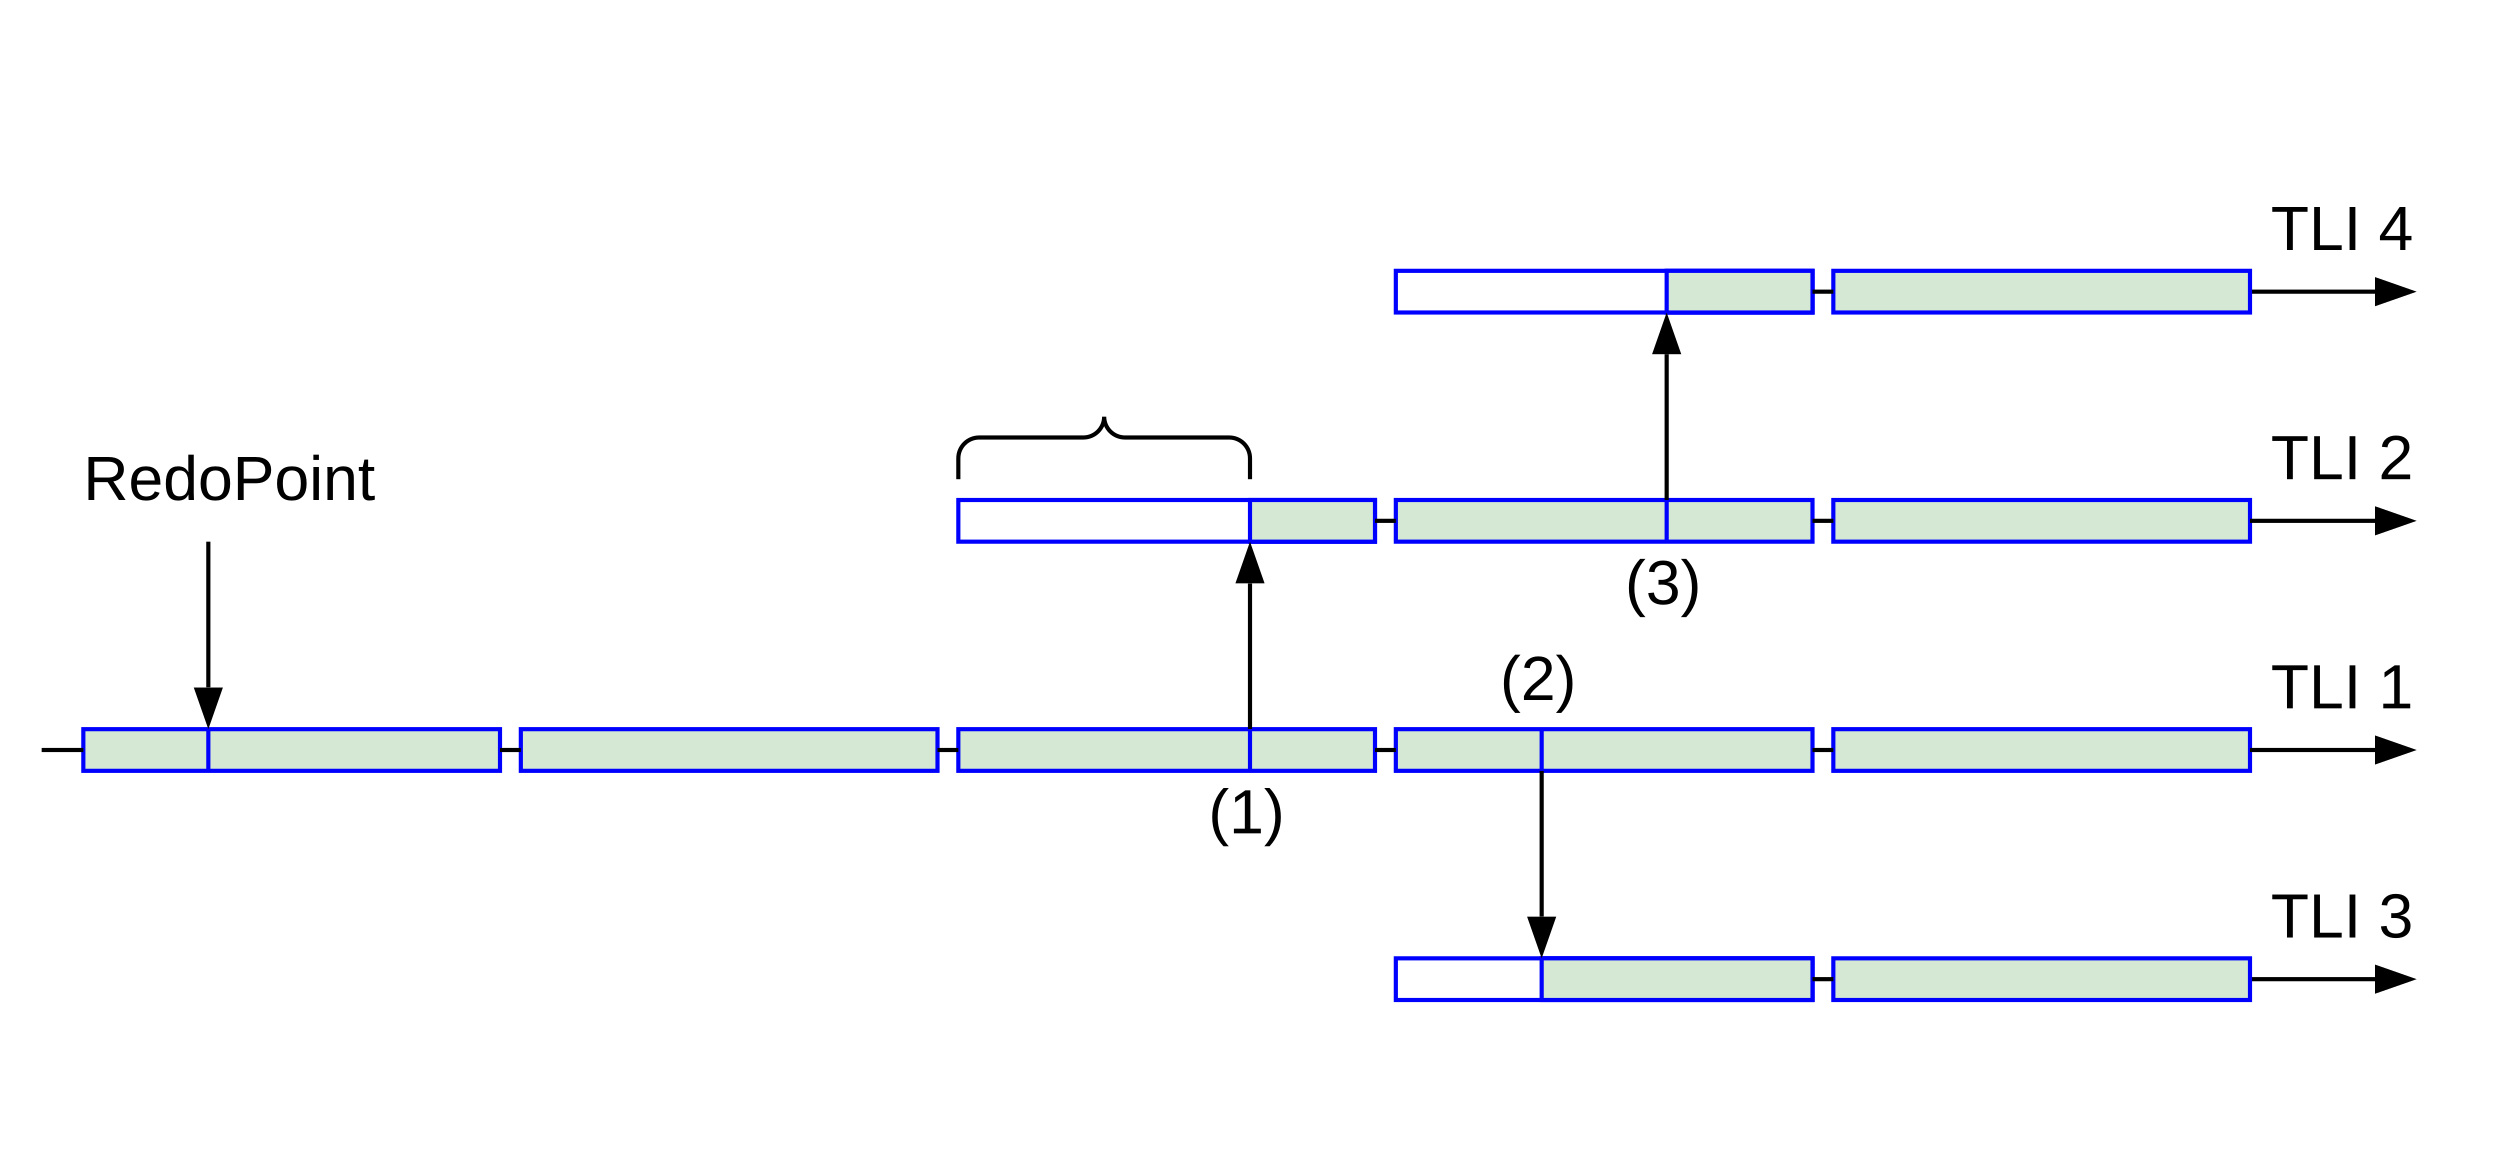
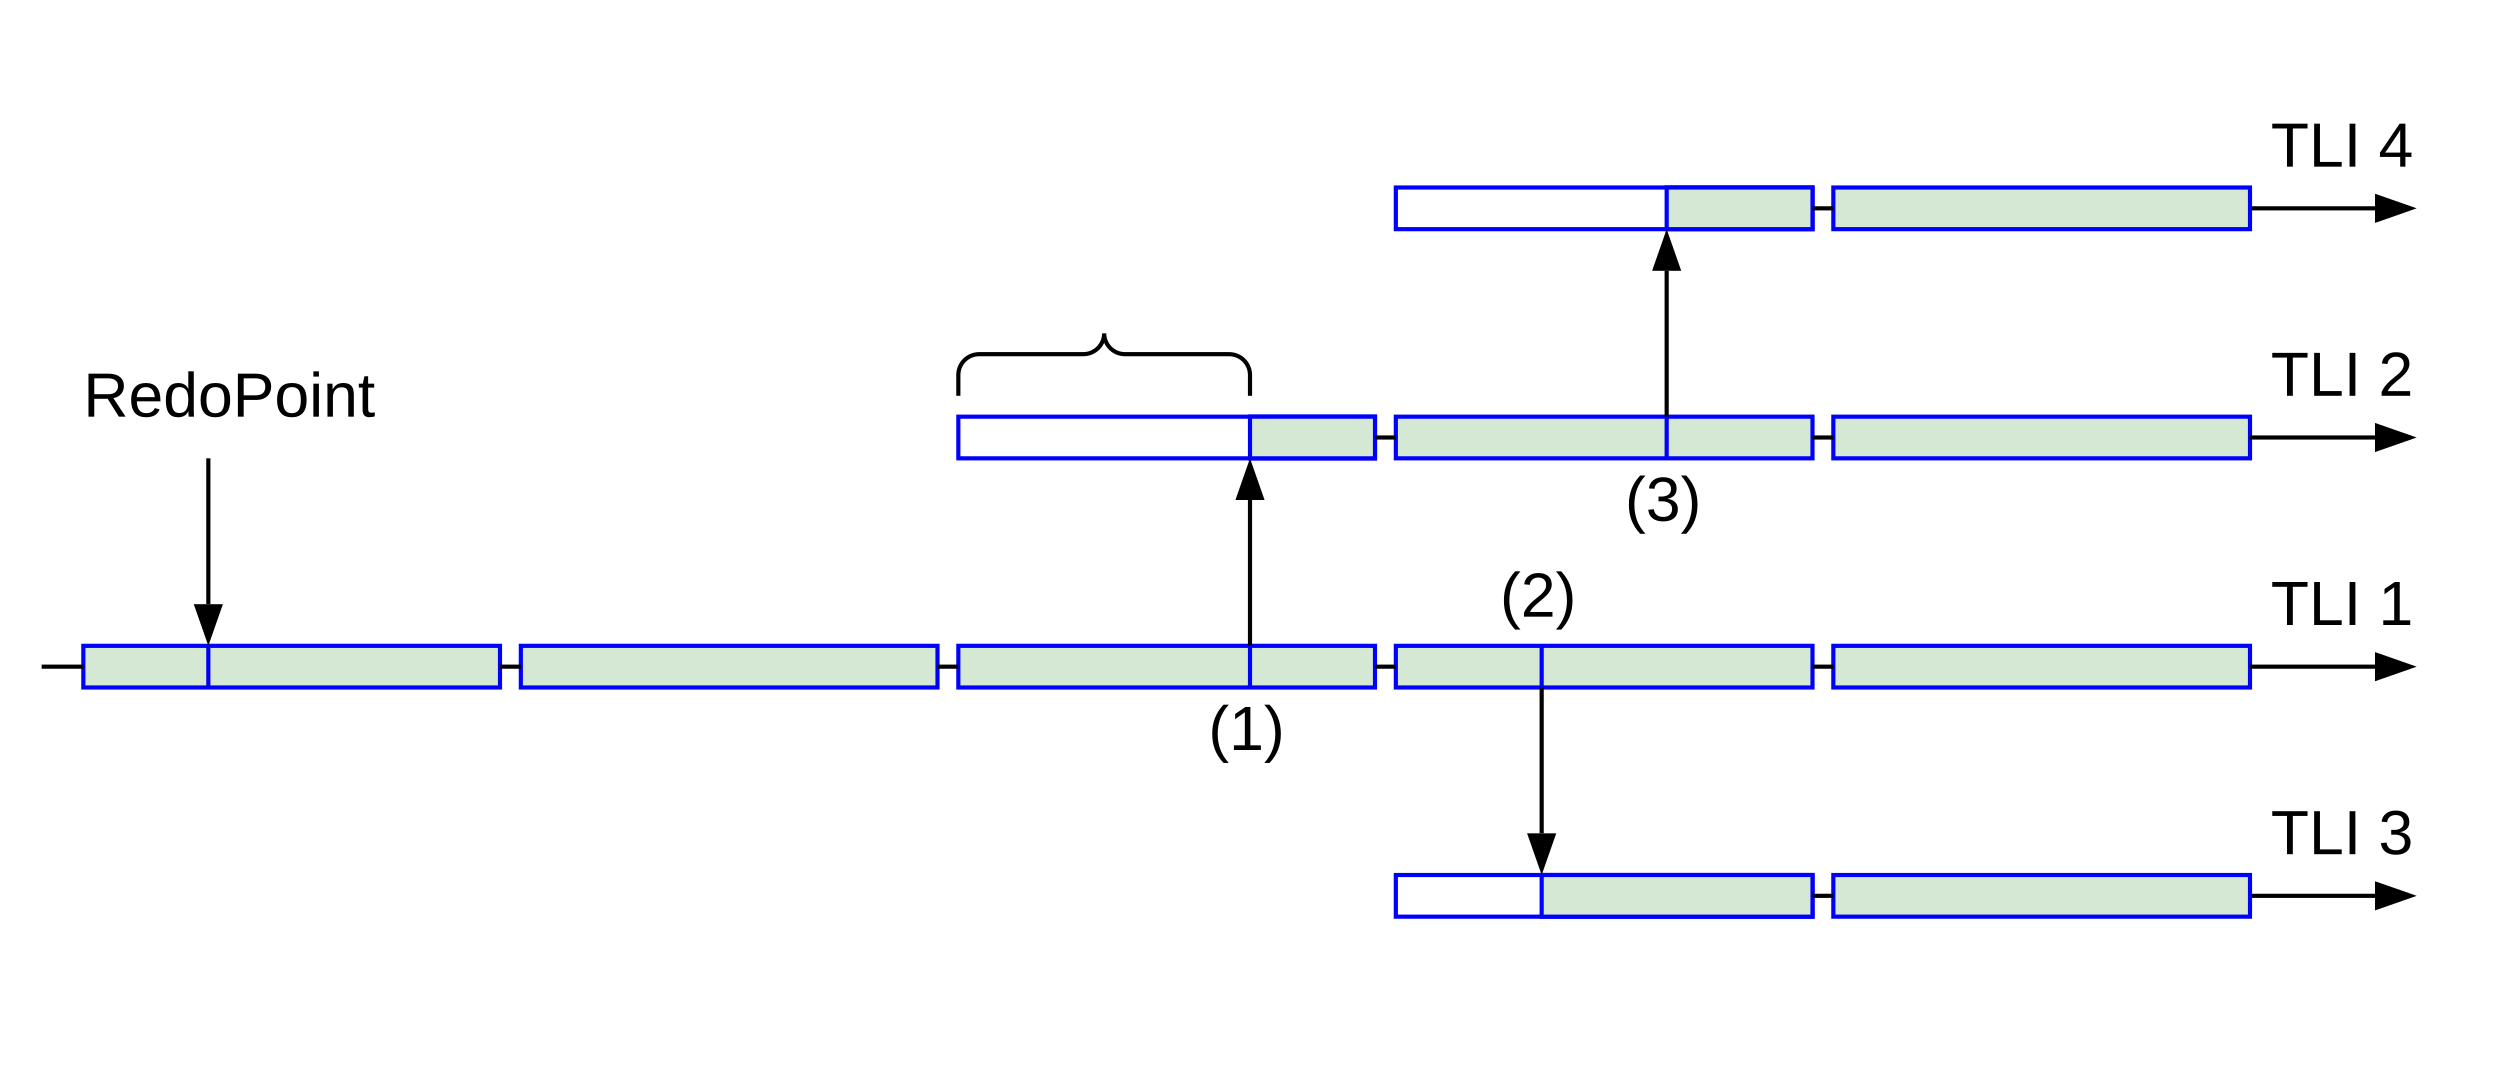
- <svg xmlns="http://www.w3.org/2000/svg" version="1.1" width="600" height="280">
+ <svg xmlns="http://www.w3.org/2000/svg" version="1.1" width="600" height="260">
  <defs>
    <marker id="arrowhead" markerWidth="10" markerHeight="7" refX="0" refY="3.5" orient="auto">
      <polygon points="0 0, 10 3.5, 0 7" />
    </marker>
  </defs>
-   <g transform="translate(0, -20)">
+   <g transform="translate(0, -40)">
    <rect x="20" y="195" width="100" height="10" style="fill:rgb(213,232,212);stroke:#0000FF;stroke-width:1" />
    <rect x="125" y="195" width="100" height="10" style="fill:rgb(213,232,212);stroke:#0000FF;stroke-width:1" />
    <rect x="230" y="195" width="100" height="10" style="fill:rgb(213,232,212);stroke:#0000FF;stroke-width:1" />
    <rect x="335" y="195" width="100" height="10" style="fill:rgb(213,232,212);stroke:#0000FF;stroke-width:1" />
    <rect x="440" y="195" width="100" height="10" style="fill:rgb(213,232,212);stroke:#0000FF;stroke-width:1" />
    <path d="M 10 200 h 10" stroke="#000000" stroke-width="1" fill="none" />
    <path d="M 120 200 h 5" stroke="#000000" stroke-width="1" fill="none" />
    <path d="M 225 200 h 5" stroke="#000000" stroke-width="1" fill="none" />
    <path d="M 330 200 h 5" stroke="#000000" stroke-width="1" fill="none" />
    <path d="M 435 200 h 5" stroke="#000000" stroke-width="1" fill="none" />
    <rect x="230" y="140" width="100" height="10" style="fill:none;stroke:#0000FF;stroke-width:1" />
    <rect x="300" y="140" width="30" height="10" style="fill:rgb(213,232,212);stroke:#0000FF;stroke-width:1" />
    <rect x="335" y="140" width="100" height="10" style="fill:rgb(213,232,212);stroke:#0000FF;stroke-width:1" />
    <rect x="440" y="140" width="100" height="10" style="fill:rgb(213,232,212);stroke:#0000FF;stroke-width:1" />
    <path d="M 330 145 h 5" stroke="#000000" stroke-width="1" fill="none" />
    <path d="M 435 145 h 5" stroke="#000000" stroke-width="1" fill="none" />
    <text x="290" y="220" style="font-size:15px;font-family:'Arial'">(1)</text>
    <path d="M 540 255 h 30" stroke="#000000" stroke-width="1" fill="none" marker-end="url(#arrowhead)" />
    <path d="M 540 145 h 30" stroke="#000000" stroke-width="1" fill="none" marker-end="url(#arrowhead)" />
    <path d="M 540 90 h 30" stroke="#000000" stroke-width="1" fill="none" marker-end="url(#arrowhead)" />
    <path d="M 540 200 h 30" stroke="#000000" stroke-width="1" fill="none" marker-end="url(#arrowhead)" />
    <text x="545" y="190" style="font-size:15px;font-family:'Arial'">TLI 1</text>
    <text x="545" y="135" style="font-size:15px;font-family:'Arial'">TLI 2</text>
    <text x="545" y="245" style="font-size:15px;font-family:'Arial'">TLI 3</text>
    <text x="545" y="80" style="font-size:15px;font-family:'Arial'">TLI 4</text>
    <rect x="335" y="250" width="100" height="10" style="fill:none;stroke:#0000FF;stroke-width:1" />
    <rect x="370" y="250" width="65" height="10" style="fill:rgb(213,232,212);stroke:#0000FF;stroke-width:1" />
    <rect x="440" y="250" width="100" height="10" style="fill:rgb(213,232,212);stroke:#0000FF;stroke-width:1" />
    <path d="M 435 255 h 5" stroke="#000000" stroke-width="1" fill="none" />
    <text x="360" y="188" style="font-size:15px;font-family:'Arial'">(2)</text>
    <path d="M 300 195 V 160" stroke="#000000" stroke-width="1" fill="none" marker-end="url(#arrowhead)" />
    <path d="M 370 205 V 240" stroke="#000000" stroke-width="1" fill="none" marker-end="url(#arrowhead)" />
    <path d="M 300 195 v 10" stroke="#0000FF" stroke-width="1" fill="none" />
    <path d="M 370 195 v 10" stroke="#0000FF" stroke-width="1" fill="none" />
    <path d="M 50 195 v 10" stroke="#0000FF" stroke-width="1" fill="none" />
    <path d="M 50 150 V 185" stroke="#000000" stroke-width="1" fill="none" marker-end="url(#arrowhead)" />
    <text x="20" y="140" style="font-size:15px;font-family:'Arial'">RedoPoint</text>
    <path d="M 230 135 v -5 a 5 5 0 0 1 5 -5 h 25 a 5 5 0 0 0 5 -5 a 5 5 0 0 0 5 5 h 25 a 5 5 0 0 1 5 5 v 5" stroke="#000000" stroke-width="1" fill="none" />
    <rect x="335" y="85" width="100" height="10" style="fill:none;stroke:#0000FF;stroke-width:1" />
    <rect x="400" y="85" width="35" height="10" style="fill:rgb(213,232,212);stroke:#0000FF;stroke-width:1" />
    <rect x="440" y="85" width="100" height="10" style="fill:rgb(213,232,212);stroke:#0000FF;stroke-width:1" />
    <text x="390" y="165" style="font-size:15px;font-family:'Arial'">(3)</text>
    <path d="M 400 140 V 105" stroke="#000000" stroke-width="1" fill="none" marker-end="url(#arrowhead)" />
    <path d="M 400 140 v 10" stroke="#0000FF" stroke-width="1" fill="none" />
    <path d="M 435 90 h 5" stroke="#000000" stroke-width="1" fill="none" />
  </g>
</svg>
